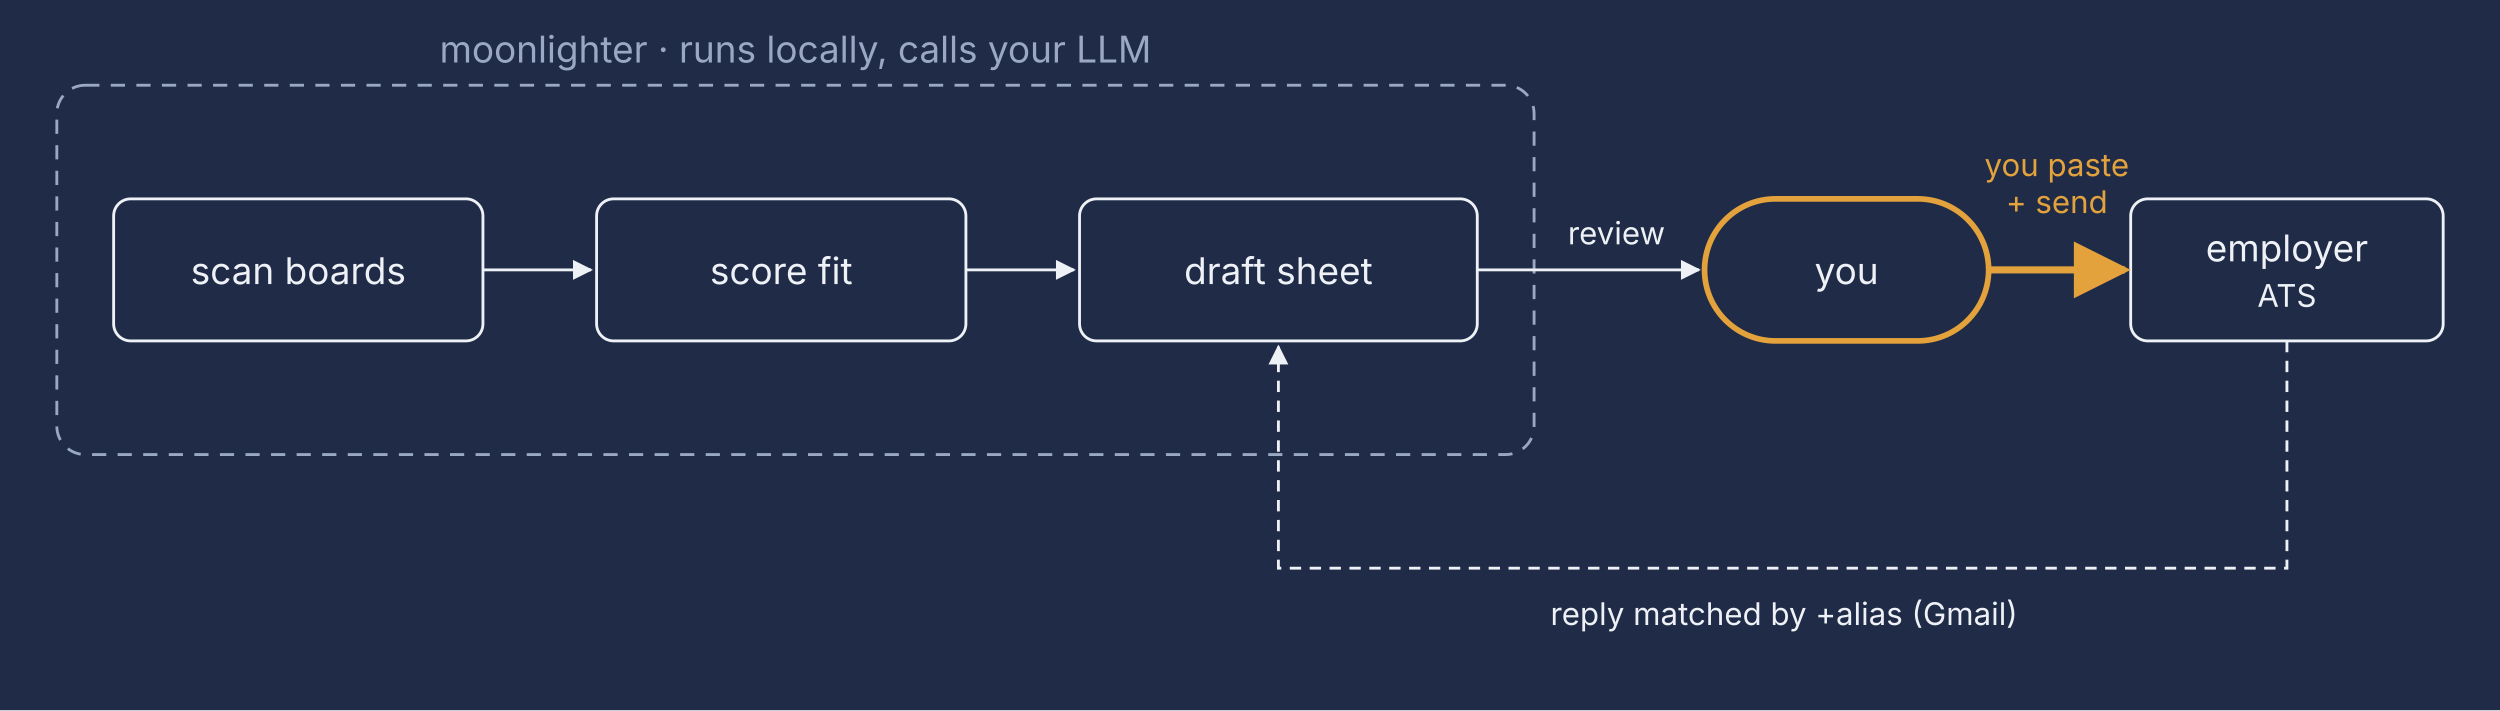
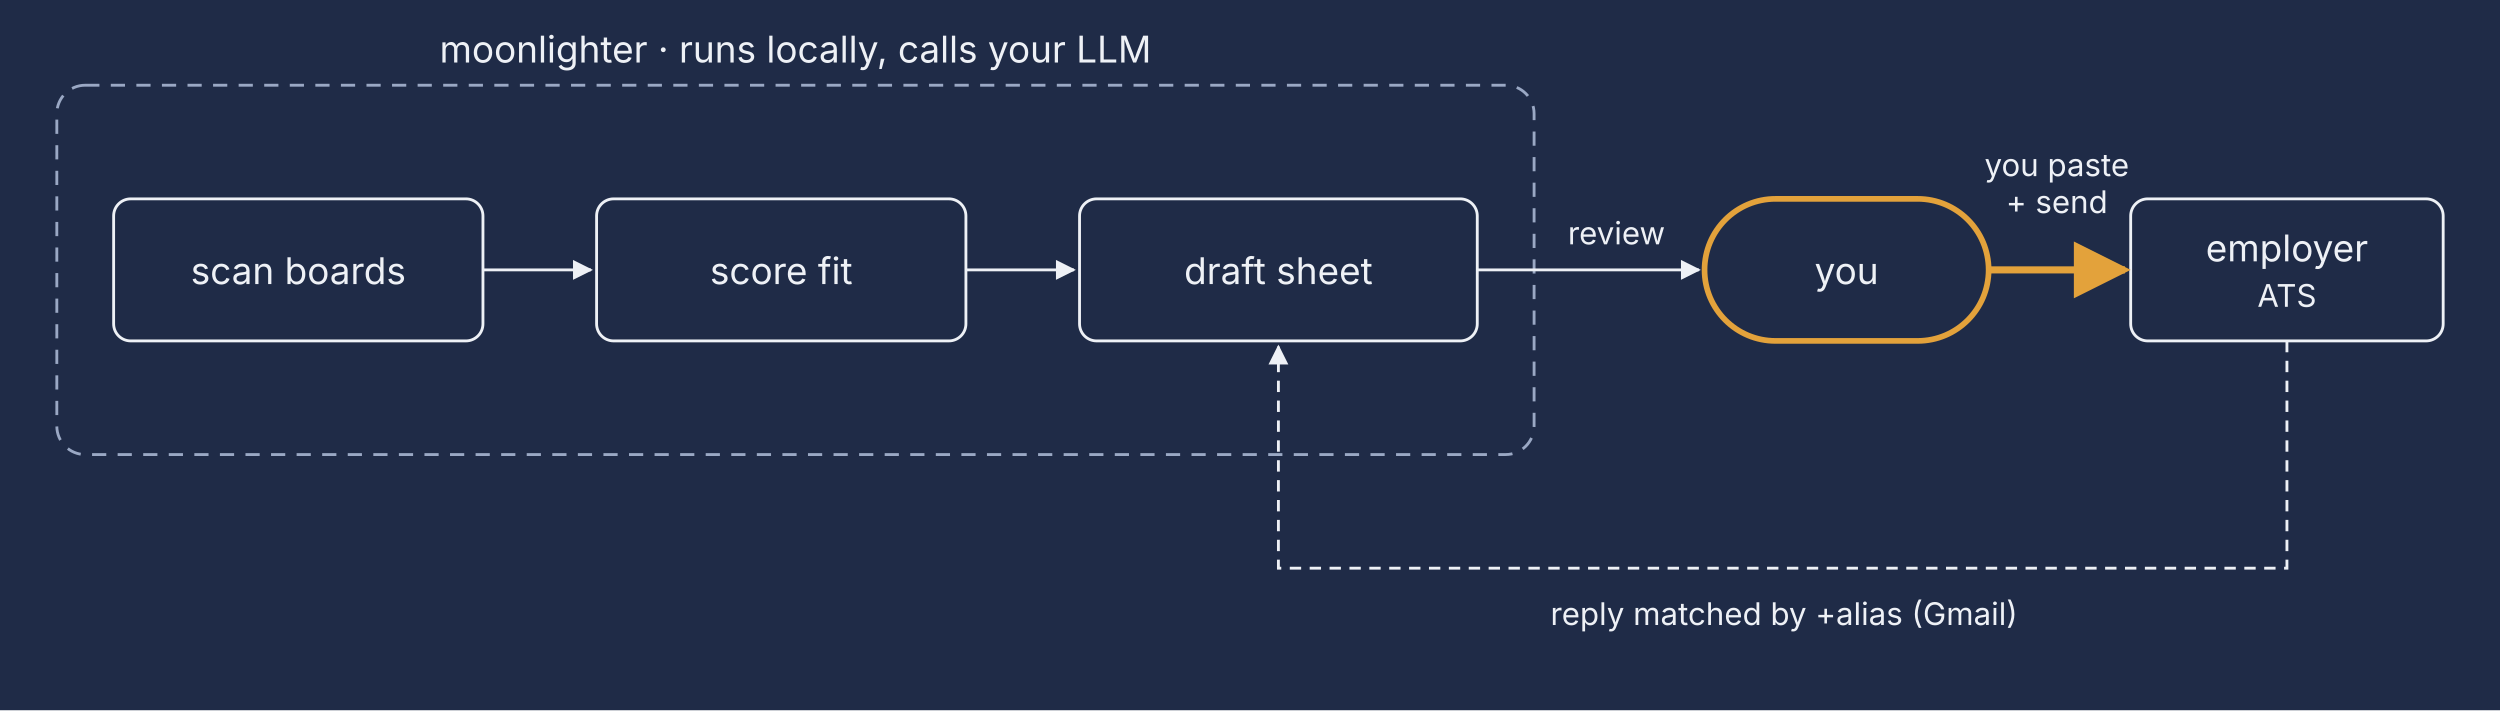
<svg xmlns="http://www.w3.org/2000/svg" viewBox="0 0 880 250" role="img" aria-label="moonlighter scans, scores and drafts; only you paste and send the application to the employer, whose reply comes back matched by alias">
  <rect x="0" y="0" width="880" height="250" fill="#1F2B47" />
  <defs>
    <marker id="a" viewBox="0 0 10 10" refX="9" refY="5" markerWidth="7" markerHeight="7" orient="auto-start-reverse">
      <path d="M0 0L10 5L0 10z" fill="#EEF1F6" />
    </marker>
    <marker id="h" viewBox="0 0 10 10" refX="9" refY="5" markerWidth="8" markerHeight="8" orient="auto-start-reverse">
      <path d="M0 0L10 5L0 10z" fill="#E3A23B" />
    </marker>
  </defs>
  <g font-family="system-ui, -apple-system, Segoe UI, sans-serif" font-size="13" fill="#EEF1F6" text-anchor="middle">
    <rect x="20" y="30" width="520" height="130" rx="10" fill="none" stroke="#9AA8C4" stroke-dasharray="5 4" />
-     <text x="280" y="22" fill="#9AA8C4">moonlighter · runs locally, calls your LLM</text>
+     <text x="280" y="22" fill="#EEF1F6">moonlighter · runs locally, calls your LLM</text>
    <rect x="40" y="70" width="130" height="50" rx="6" fill="none" stroke="#EEF1F6" />
    <text x="105" y="100">scan boards</text>
    <rect x="210" y="70" width="130" height="50" rx="6" fill="none" stroke="#EEF1F6" />
    <text x="275" y="100">score fit</text>
    <rect x="380" y="70" width="140" height="50" rx="6" fill="none" stroke="#EEF1F6" />
    <text x="450" y="100">draft sheet</text>
    <line x1="170" y1="95" x2="208" y2="95" stroke="#EEF1F6" marker-end="url(#a)" />
    <line x1="340" y1="95" x2="378" y2="95" stroke="#EEF1F6" marker-end="url(#a)" />
    <rect x="600" y="70" width="100" height="50" rx="25" fill="none" stroke="#E3A23B" stroke-width="2" />
    <text x="650" y="100">you</text>
    <line x1="520" y1="95" x2="598" y2="95" stroke="#EEF1F6" marker-end="url(#a)" />
    <text x="569" y="86" font-size="11">review</text>
    <rect x="750" y="70" width="110" height="50" rx="6" fill="none" stroke="#EEF1F6" />
    <text x="805" y="92">employer</text>
    <text x="805" y="108" font-size="11">ATS</text>
    <line x1="700" y1="95" x2="748" y2="95" stroke="#E3A23B" stroke-width="2.5" marker-end="url(#h)" />
-     <text x="724" y="62" font-size="11" fill="#E3A23B">you paste</text>
-     <text x="724" y="75" font-size="11" fill="#E3A23B">+ send</text>
+     <text x="724" y="62" font-size="11" fill="#EEF1F6">you paste</text>
+     <text x="724" y="75" font-size="11" fill="#EEF1F6">+ send</text>
    <path d="M805 120 V200 H450 V122" fill="none" stroke="#EEF1F6" stroke-dasharray="4 3" marker-end="url(#a)" />
    <text x="628" y="220" font-size="11">reply matched by +alias (Gmail)</text>
  </g>
</svg>
